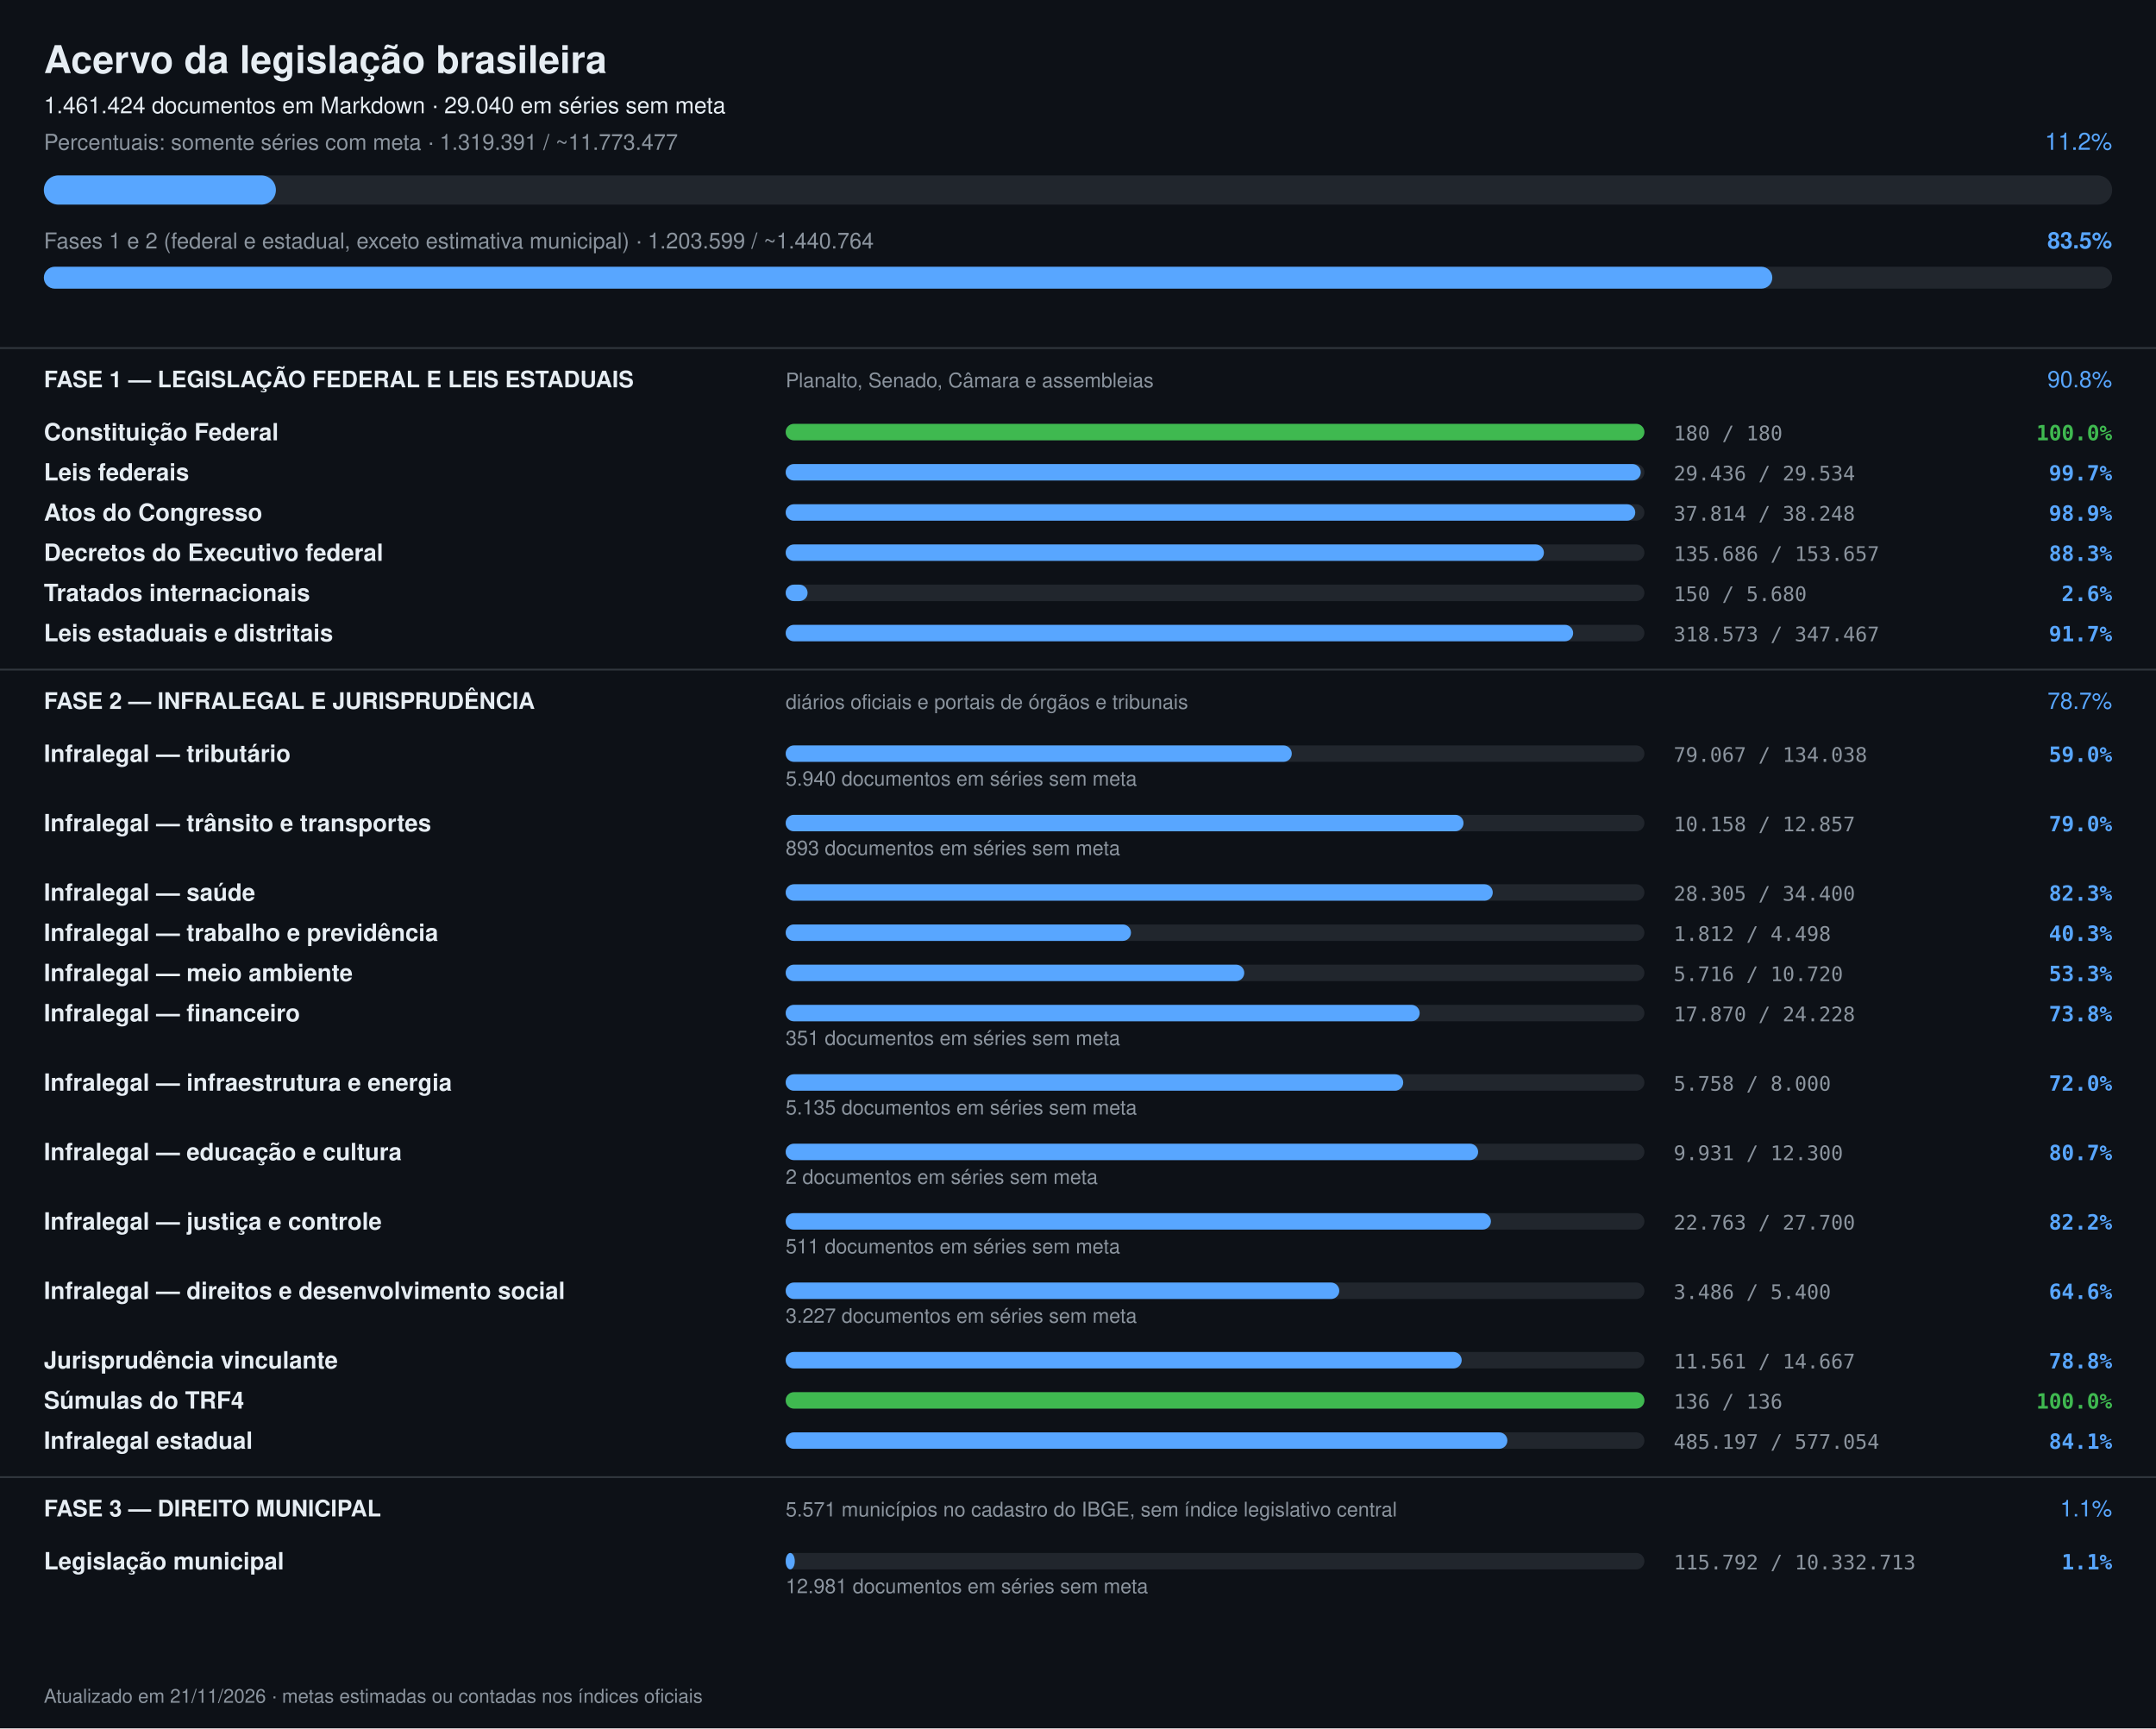
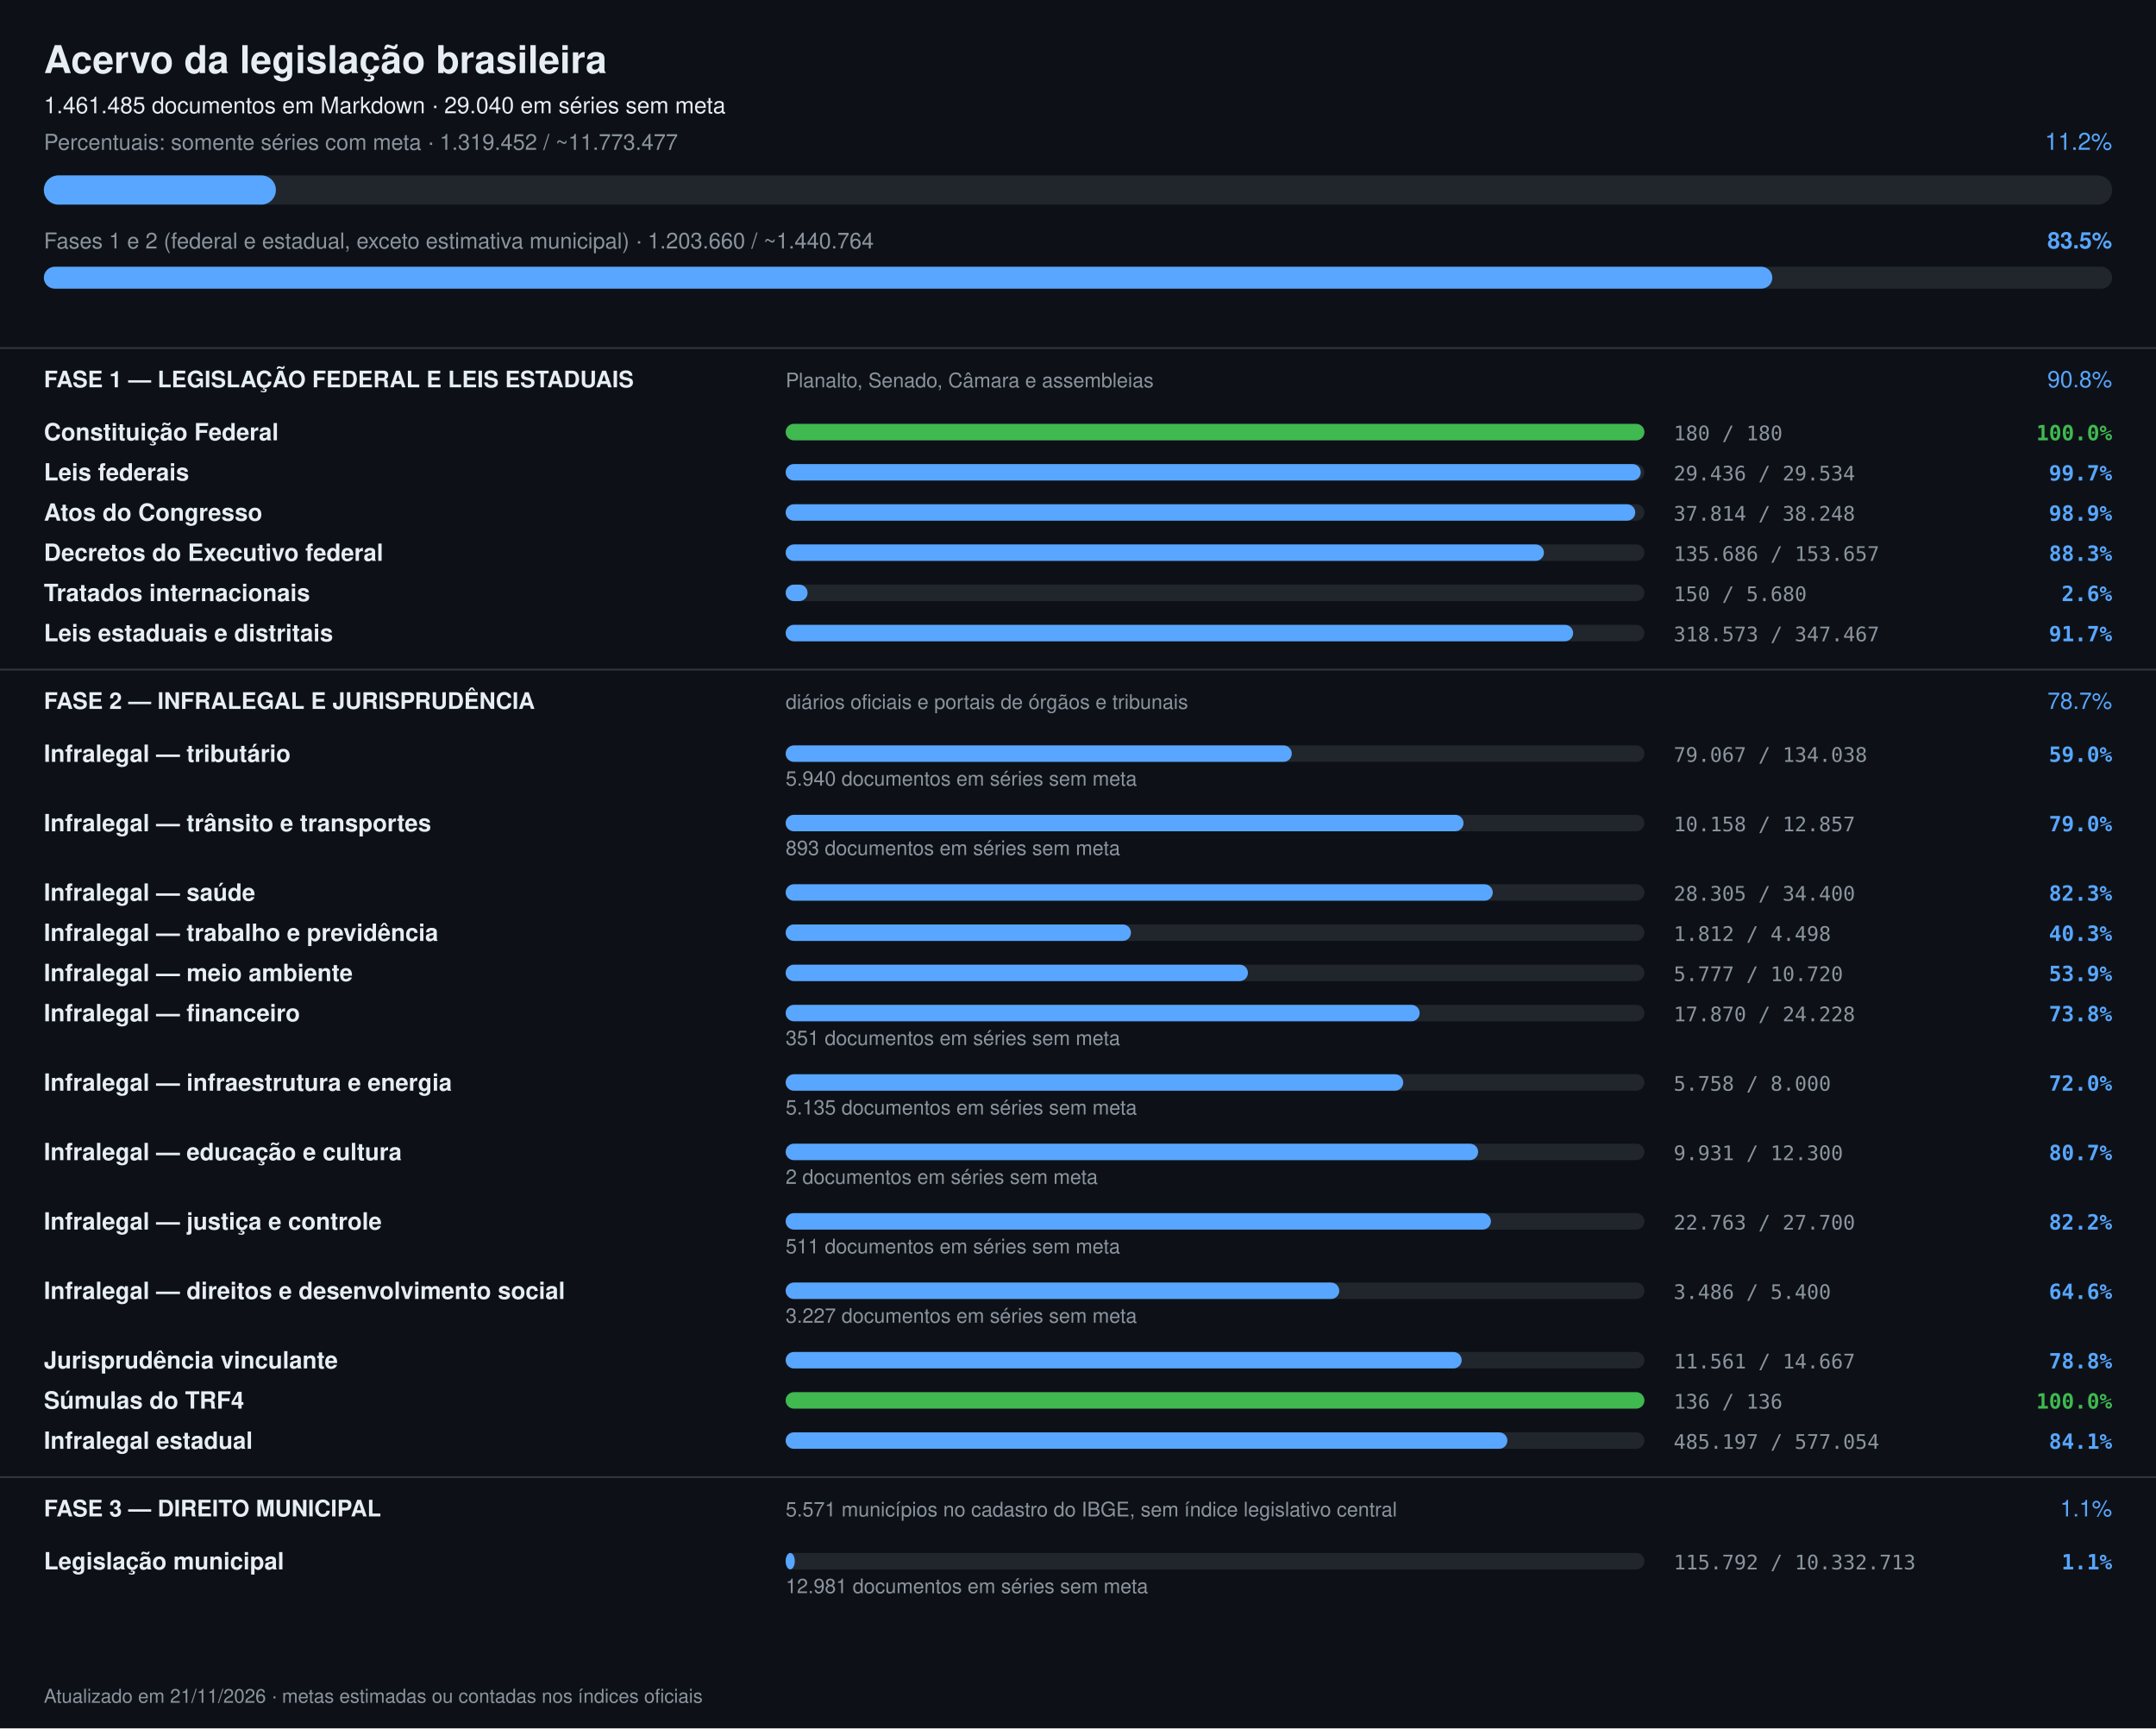
<svg xmlns="http://www.w3.org/2000/svg" width="1180" height="946" viewBox="0 0 1180 946" font-family="-apple-system,Segoe UI,Helvetica,Arial,sans-serif">
  <rect width="1180" height="946" fill="#0d1117" />
  <text x="24" y="40" font-size="21" font-weight="700" fill="#e6edf3">Acervo da legislação brasileira</text>
-   <text x="24" y="62" font-size="12.5" fill="#e6edf3">1.461.424 documentos em Markdown · 29.040 em séries sem meta</text>
-   <text x="24" y="82" font-size="12" fill="#8b949e">Percentuais: somente séries com meta · 1.319.391 / ~11.773.477</text>
+   <text x="24" y="62" font-size="12.5" fill="#e6edf3">1.461.485 documentos em Markdown · 29.040 em séries sem meta</text>
+   <text x="24" y="82" font-size="12" fill="#8b949e">Percentuais: somente séries com meta · 1.319.452 / ~11.773.477</text>
  <text x="1156" y="82" font-size="13" text-anchor="end" fill="#58a6ff">11.2%</text>
  <rect x="24" y="96" width="1132" height="16" rx="8" fill="#21262d" />
  <rect x="24" y="96" width="127" height="16" rx="8" fill="#58a6ff" />
-   <text x="24" y="136" font-size="12" fill="#8b949e">Fases 1 e 2 (federal e estadual, exceto estimativa municipal) · 1.203.599 / ~1.440.764</text>
+   <text x="24" y="136" font-size="12" fill="#8b949e">Fases 1 e 2 (federal e estadual, exceto estimativa municipal) · 1.203.660 / ~1.440.764</text>
  <text x="1156" y="136" font-size="12.5" font-weight="600" text-anchor="end" fill="#58a6ff">83.5%</text>
  <rect x="24" y="146" width="1132" height="12" rx="6" fill="#21262d" />
  <rect x="24" y="146" width="946" height="12" rx="6" fill="#58a6ff" />
  <rect x="0" y="190" width="1180" height="1" fill="#30363d" />
  <text x="24" y="212" font-size="12.5" font-weight="700" fill="#e6edf3">FASE 1 — LEGISLAÇÃO FEDERAL E LEIS ESTADUAIS</text>
  <text x="430" y="212" font-size="11" fill="#8b949e">Planalto, Senado, Câmara e assembleias</text>
  <text x="1156" y="212" font-size="12.5" text-anchor="end" fill="#58a6ff">90.8%</text>
  <text x="24" y="241" font-size="13" font-weight="600" fill="#e6edf3">Constituição Federal</text>
  <rect x="430" y="232" width="470" height="9" rx="4.5" fill="#21262d" />
  <rect x="430" y="232" width="470" height="9" rx="4.5" fill="#3fb950" />
  <text x="916" y="241" font-size="11" fill="#8b949e" font-family="ui-monospace,monospace">180 / 180</text>
  <text x="1156" y="241" font-size="11.5" text-anchor="end" font-weight="600" fill="#3fb950" font-family="ui-monospace,monospace">100.0%</text>
  <text x="24" y="263" font-size="13" font-weight="600" fill="#e6edf3">Leis federais</text>
  <rect x="430" y="254" width="470" height="9" rx="4.5" fill="#21262d" />
  <rect x="430" y="254" width="468" height="9" rx="4.5" fill="#58a6ff" />
  <text x="916" y="263" font-size="11" fill="#8b949e" font-family="ui-monospace,monospace">29.436 / 29.534</text>
  <text x="1156" y="263" font-size="11.5" text-anchor="end" font-weight="600" fill="#58a6ff" font-family="ui-monospace,monospace">99.7%</text>
  <text x="24" y="285" font-size="13" font-weight="600" fill="#e6edf3">Atos do Congresso</text>
  <rect x="430" y="276" width="470" height="9" rx="4.5" fill="#21262d" />
  <rect x="430" y="276" width="465" height="9" rx="4.5" fill="#58a6ff" />
  <text x="916" y="285" font-size="11" fill="#8b949e" font-family="ui-monospace,monospace">37.814 / 38.248</text>
  <text x="1156" y="285" font-size="11.5" text-anchor="end" font-weight="600" fill="#58a6ff" font-family="ui-monospace,monospace">98.9%</text>
  <text x="24" y="307" font-size="13" font-weight="600" fill="#e6edf3">Decretos do Executivo federal</text>
  <rect x="430" y="298" width="470" height="9" rx="4.5" fill="#21262d" />
  <rect x="430" y="298" width="415" height="9" rx="4.5" fill="#58a6ff" />
  <text x="916" y="307" font-size="11" fill="#8b949e" font-family="ui-monospace,monospace">135.686 / 153.657</text>
  <text x="1156" y="307" font-size="11.5" text-anchor="end" font-weight="600" fill="#58a6ff" font-family="ui-monospace,monospace">88.3%</text>
  <text x="24" y="329" font-size="13" font-weight="600" fill="#e6edf3">Tratados internacionais</text>
  <rect x="430" y="320" width="470" height="9" rx="4.5" fill="#21262d" />
  <rect x="430" y="320" width="12" height="9" rx="4.5" fill="#58a6ff" />
  <text x="916" y="329" font-size="11" fill="#8b949e" font-family="ui-monospace,monospace">150 / 5.680</text>
  <text x="1156" y="329" font-size="11.5" text-anchor="end" font-weight="600" fill="#58a6ff" font-family="ui-monospace,monospace">2.6%</text>
  <text x="24" y="351" font-size="13" font-weight="600" fill="#e6edf3">Leis estaduais e distritais</text>
  <rect x="430" y="342" width="470" height="9" rx="4.5" fill="#21262d" />
  <rect x="430" y="342" width="431" height="9" rx="4.5" fill="#58a6ff" />
  <text x="916" y="351" font-size="11" fill="#8b949e" font-family="ui-monospace,monospace">318.573 / 347.467</text>
  <text x="1156" y="351" font-size="11.5" text-anchor="end" font-weight="600" fill="#58a6ff" font-family="ui-monospace,monospace">91.7%</text>
  <rect x="0" y="366" width="1180" height="1" fill="#30363d" />
  <text x="24" y="388" font-size="12.5" font-weight="700" fill="#e6edf3">FASE 2 — INFRALEGAL E JURISPRUDÊNCIA</text>
  <text x="430" y="388" font-size="11" fill="#8b949e">diários oficiais e portais de órgãos e tribunais</text>
  <text x="1156" y="388" font-size="12.5" text-anchor="end" fill="#58a6ff">78.7%</text>
  <text x="24" y="417" font-size="13" font-weight="600" fill="#e6edf3">Infralegal — tributário</text>
  <rect x="430" y="408" width="470" height="9" rx="4.5" fill="#21262d" />
  <rect x="430" y="408" width="277" height="9" rx="4.5" fill="#58a6ff" />
  <text x="916" y="417" font-size="11" fill="#8b949e" font-family="ui-monospace,monospace">79.067 / 134.038</text>
  <text x="1156" y="417" font-size="11.5" text-anchor="end" font-weight="600" fill="#58a6ff" font-family="ui-monospace,monospace">59.0%</text>
  <text x="430" y="430" font-size="11" fill="#8b949e">5.940 documentos em séries sem meta</text>
  <text x="24" y="455" font-size="13" font-weight="600" fill="#e6edf3">Infralegal — trânsito e transportes</text>
  <rect x="430" y="446" width="470" height="9" rx="4.5" fill="#21262d" />
  <rect x="430" y="446" width="371" height="9" rx="4.5" fill="#58a6ff" />
  <text x="916" y="455" font-size="11" fill="#8b949e" font-family="ui-monospace,monospace">10.158 / 12.857</text>
  <text x="1156" y="455" font-size="11.5" text-anchor="end" font-weight="600" fill="#58a6ff" font-family="ui-monospace,monospace">79.0%</text>
  <text x="430" y="468" font-size="11" fill="#8b949e">893 documentos em séries sem meta</text>
  <text x="24" y="493" font-size="13" font-weight="600" fill="#e6edf3">Infralegal — saúde</text>
  <rect x="430" y="484" width="470" height="9" rx="4.5" fill="#21262d" />
  <rect x="430" y="484" width="387" height="9" rx="4.5" fill="#58a6ff" />
  <text x="916" y="493" font-size="11" fill="#8b949e" font-family="ui-monospace,monospace">28.305 / 34.400</text>
  <text x="1156" y="493" font-size="11.5" text-anchor="end" font-weight="600" fill="#58a6ff" font-family="ui-monospace,monospace">82.3%</text>
  <text x="24" y="515" font-size="13" font-weight="600" fill="#e6edf3">Infralegal — trabalho e previdência</text>
  <rect x="430" y="506" width="470" height="9" rx="4.5" fill="#21262d" />
  <rect x="430" y="506" width="189" height="9" rx="4.5" fill="#58a6ff" />
  <text x="916" y="515" font-size="11" fill="#8b949e" font-family="ui-monospace,monospace">1.812 / 4.498</text>
  <text x="1156" y="515" font-size="11.5" text-anchor="end" font-weight="600" fill="#58a6ff" font-family="ui-monospace,monospace">40.3%</text>
  <text x="24" y="537" font-size="13" font-weight="600" fill="#e6edf3">Infralegal — meio ambiente</text>
  <rect x="430" y="528" width="470" height="9" rx="4.5" fill="#21262d" />
-   <rect x="430" y="528" width="251" height="9" rx="4.5" fill="#58a6ff" />
-   <text x="916" y="537" font-size="11" fill="#8b949e" font-family="ui-monospace,monospace">5.716 / 10.720</text>
-   <text x="1156" y="537" font-size="11.5" text-anchor="end" font-weight="600" fill="#58a6ff" font-family="ui-monospace,monospace">53.3%</text>
+   <rect x="430" y="528" width="253" height="9" rx="4.5" fill="#58a6ff" />
+   <text x="916" y="537" font-size="11" fill="#8b949e" font-family="ui-monospace,monospace">5.777 / 10.720</text>
+   <text x="1156" y="537" font-size="11.5" text-anchor="end" font-weight="600" fill="#58a6ff" font-family="ui-monospace,monospace">53.9%</text>
  <text x="24" y="559" font-size="13" font-weight="600" fill="#e6edf3">Infralegal — financeiro</text>
  <rect x="430" y="550" width="470" height="9" rx="4.5" fill="#21262d" />
  <rect x="430" y="550" width="347" height="9" rx="4.5" fill="#58a6ff" />
  <text x="916" y="559" font-size="11" fill="#8b949e" font-family="ui-monospace,monospace">17.870 / 24.228</text>
  <text x="1156" y="559" font-size="11.5" text-anchor="end" font-weight="600" fill="#58a6ff" font-family="ui-monospace,monospace">73.8%</text>
  <text x="430" y="572" font-size="11" fill="#8b949e">351 documentos em séries sem meta</text>
  <text x="24" y="597" font-size="13" font-weight="600" fill="#e6edf3">Infralegal — infraestrutura e energia</text>
  <rect x="430" y="588" width="470" height="9" rx="4.5" fill="#21262d" />
  <rect x="430" y="588" width="338" height="9" rx="4.5" fill="#58a6ff" />
  <text x="916" y="597" font-size="11" fill="#8b949e" font-family="ui-monospace,monospace">5.758 / 8.000</text>
  <text x="1156" y="597" font-size="11.5" text-anchor="end" font-weight="600" fill="#58a6ff" font-family="ui-monospace,monospace">72.0%</text>
  <text x="430" y="610" font-size="11" fill="#8b949e">5.135 documentos em séries sem meta</text>
  <text x="24" y="635" font-size="13" font-weight="600" fill="#e6edf3">Infralegal — educação e cultura</text>
  <rect x="430" y="626" width="470" height="9" rx="4.5" fill="#21262d" />
  <rect x="430" y="626" width="379" height="9" rx="4.5" fill="#58a6ff" />
  <text x="916" y="635" font-size="11" fill="#8b949e" font-family="ui-monospace,monospace">9.931 / 12.300</text>
  <text x="1156" y="635" font-size="11.5" text-anchor="end" font-weight="600" fill="#58a6ff" font-family="ui-monospace,monospace">80.7%</text>
  <text x="430" y="648" font-size="11" fill="#8b949e">2 documentos em séries sem meta</text>
  <text x="24" y="673" font-size="13" font-weight="600" fill="#e6edf3">Infralegal — justiça e controle</text>
  <rect x="430" y="664" width="470" height="9" rx="4.5" fill="#21262d" />
  <rect x="430" y="664" width="386" height="9" rx="4.5" fill="#58a6ff" />
  <text x="916" y="673" font-size="11" fill="#8b949e" font-family="ui-monospace,monospace">22.763 / 27.700</text>
  <text x="1156" y="673" font-size="11.5" text-anchor="end" font-weight="600" fill="#58a6ff" font-family="ui-monospace,monospace">82.2%</text>
  <text x="430" y="686" font-size="11" fill="#8b949e">511 documentos em séries sem meta</text>
  <text x="24" y="711" font-size="13" font-weight="600" fill="#e6edf3">Infralegal — direitos e desenvolvimento social</text>
  <rect x="430" y="702" width="470" height="9" rx="4.5" fill="#21262d" />
  <rect x="430" y="702" width="303" height="9" rx="4.5" fill="#58a6ff" />
  <text x="916" y="711" font-size="11" fill="#8b949e" font-family="ui-monospace,monospace">3.486 / 5.400</text>
  <text x="1156" y="711" font-size="11.5" text-anchor="end" font-weight="600" fill="#58a6ff" font-family="ui-monospace,monospace">64.6%</text>
  <text x="430" y="724" font-size="11" fill="#8b949e">3.227 documentos em séries sem meta</text>
  <text x="24" y="749" font-size="13" font-weight="600" fill="#e6edf3">Jurisprudência vinculante</text>
  <rect x="430" y="740" width="470" height="9" rx="4.5" fill="#21262d" />
  <rect x="430" y="740" width="370" height="9" rx="4.5" fill="#58a6ff" />
  <text x="916" y="749" font-size="11" fill="#8b949e" font-family="ui-monospace,monospace">11.561 / 14.667</text>
  <text x="1156" y="749" font-size="11.5" text-anchor="end" font-weight="600" fill="#58a6ff" font-family="ui-monospace,monospace">78.8%</text>
  <text x="24" y="771" font-size="13" font-weight="600" fill="#e6edf3">Súmulas do TRF4</text>
  <rect x="430" y="762" width="470" height="9" rx="4.5" fill="#21262d" />
  <rect x="430" y="762" width="470" height="9" rx="4.5" fill="#3fb950" />
  <text x="916" y="771" font-size="11" fill="#8b949e" font-family="ui-monospace,monospace">136 / 136</text>
  <text x="1156" y="771" font-size="11.5" text-anchor="end" font-weight="600" fill="#3fb950" font-family="ui-monospace,monospace">100.0%</text>
  <text x="24" y="793" font-size="13" font-weight="600" fill="#e6edf3">Infralegal estadual</text>
  <rect x="430" y="784" width="470" height="9" rx="4.5" fill="#21262d" />
  <rect x="430" y="784" width="395" height="9" rx="4.5" fill="#58a6ff" />
  <text x="916" y="793" font-size="11" fill="#8b949e" font-family="ui-monospace,monospace">485.197 / 577.054</text>
  <text x="1156" y="793" font-size="11.5" text-anchor="end" font-weight="600" fill="#58a6ff" font-family="ui-monospace,monospace">84.1%</text>
  <rect x="0" y="808" width="1180" height="1" fill="#30363d" />
  <text x="24" y="830" font-size="12.5" font-weight="700" fill="#e6edf3">FASE 3 — DIREITO MUNICIPAL</text>
  <text x="430" y="830" font-size="11" fill="#8b949e">5.571 municípios no cadastro do IBGE, sem índice legislativo central</text>
  <text x="1156" y="830" font-size="12.5" text-anchor="end" fill="#58a6ff">1.1%</text>
  <text x="24" y="859" font-size="13" font-weight="600" fill="#e6edf3">Legislação municipal</text>
  <rect x="430" y="850" width="470" height="9" rx="4.5" fill="#21262d" />
  <rect x="430" y="850" width="5" height="9" rx="4.5" fill="#58a6ff" />
  <text x="916" y="859" font-size="11" fill="#8b949e" font-family="ui-monospace,monospace">115.792 / 10.332.713</text>
  <text x="1156" y="859" font-size="11.5" text-anchor="end" font-weight="600" fill="#58a6ff" font-family="ui-monospace,monospace">1.1%</text>
  <text x="430" y="872" font-size="11" fill="#8b949e">12.981 documentos em séries sem meta</text>
  <text x="24" y="932" font-size="10.5" fill="#8b949e">Atualizado em 21/11/2026 · metas estimadas ou contadas nos índices oficiais</text>
</svg>
